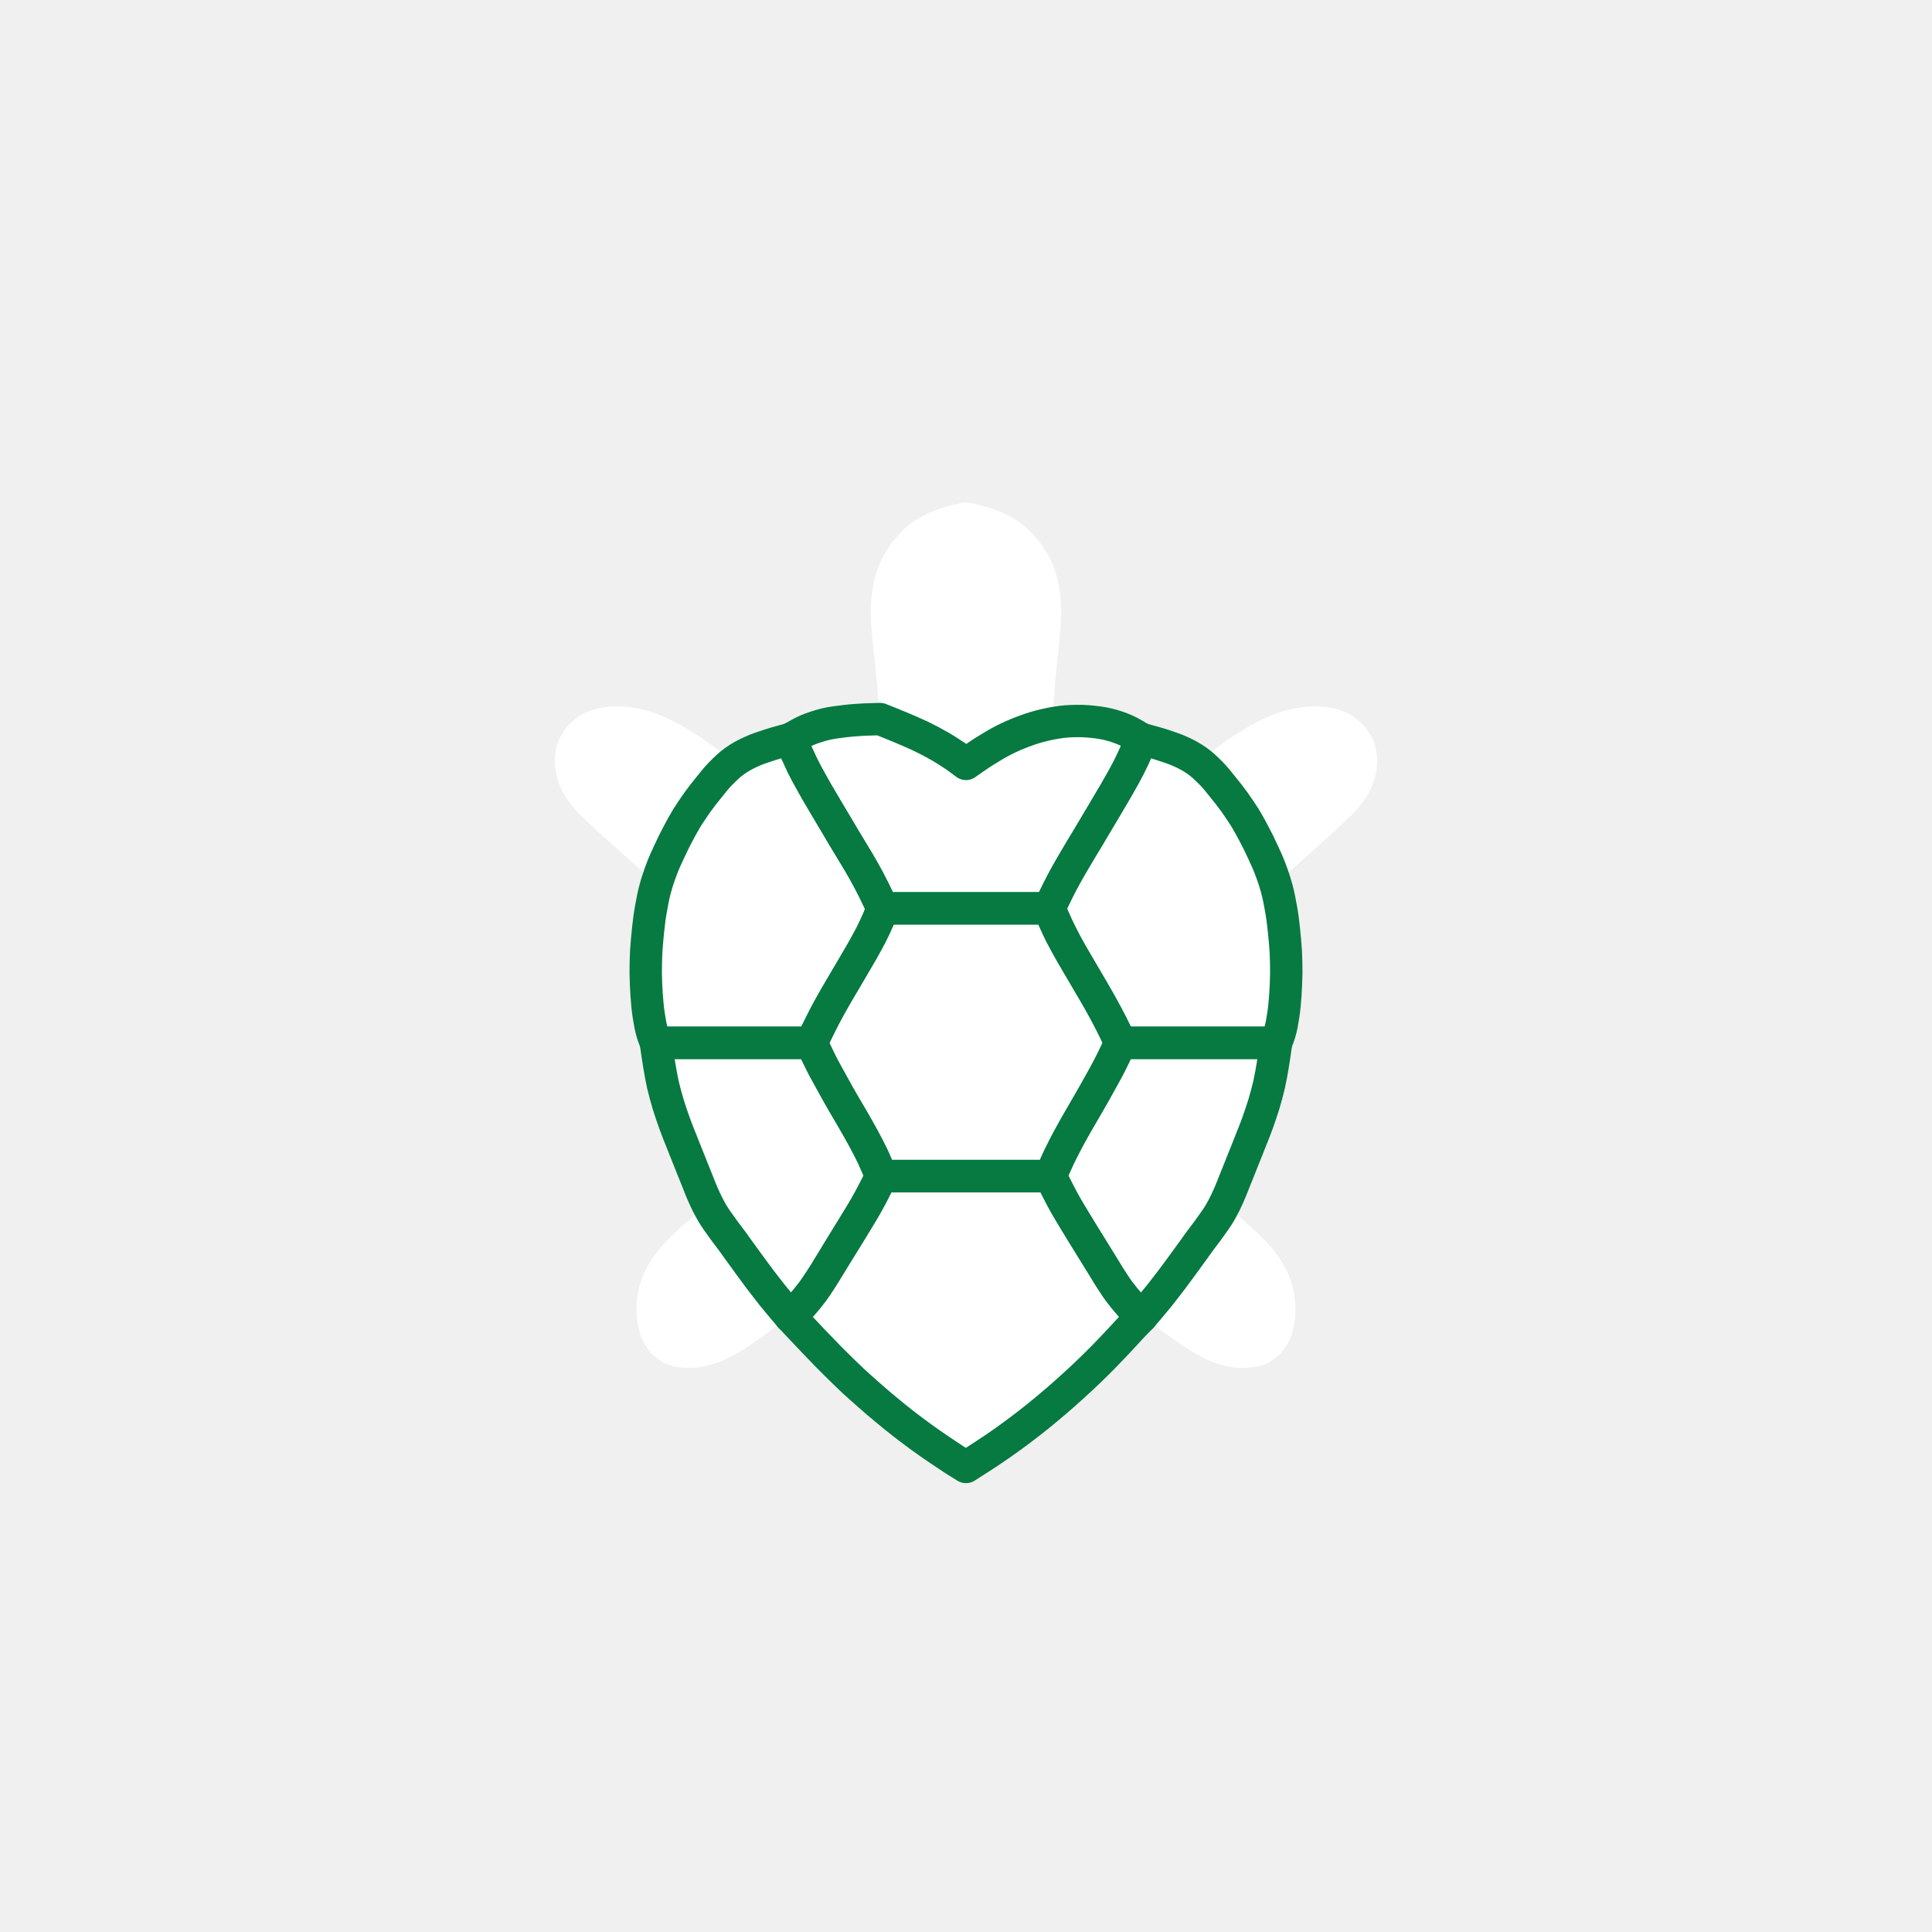
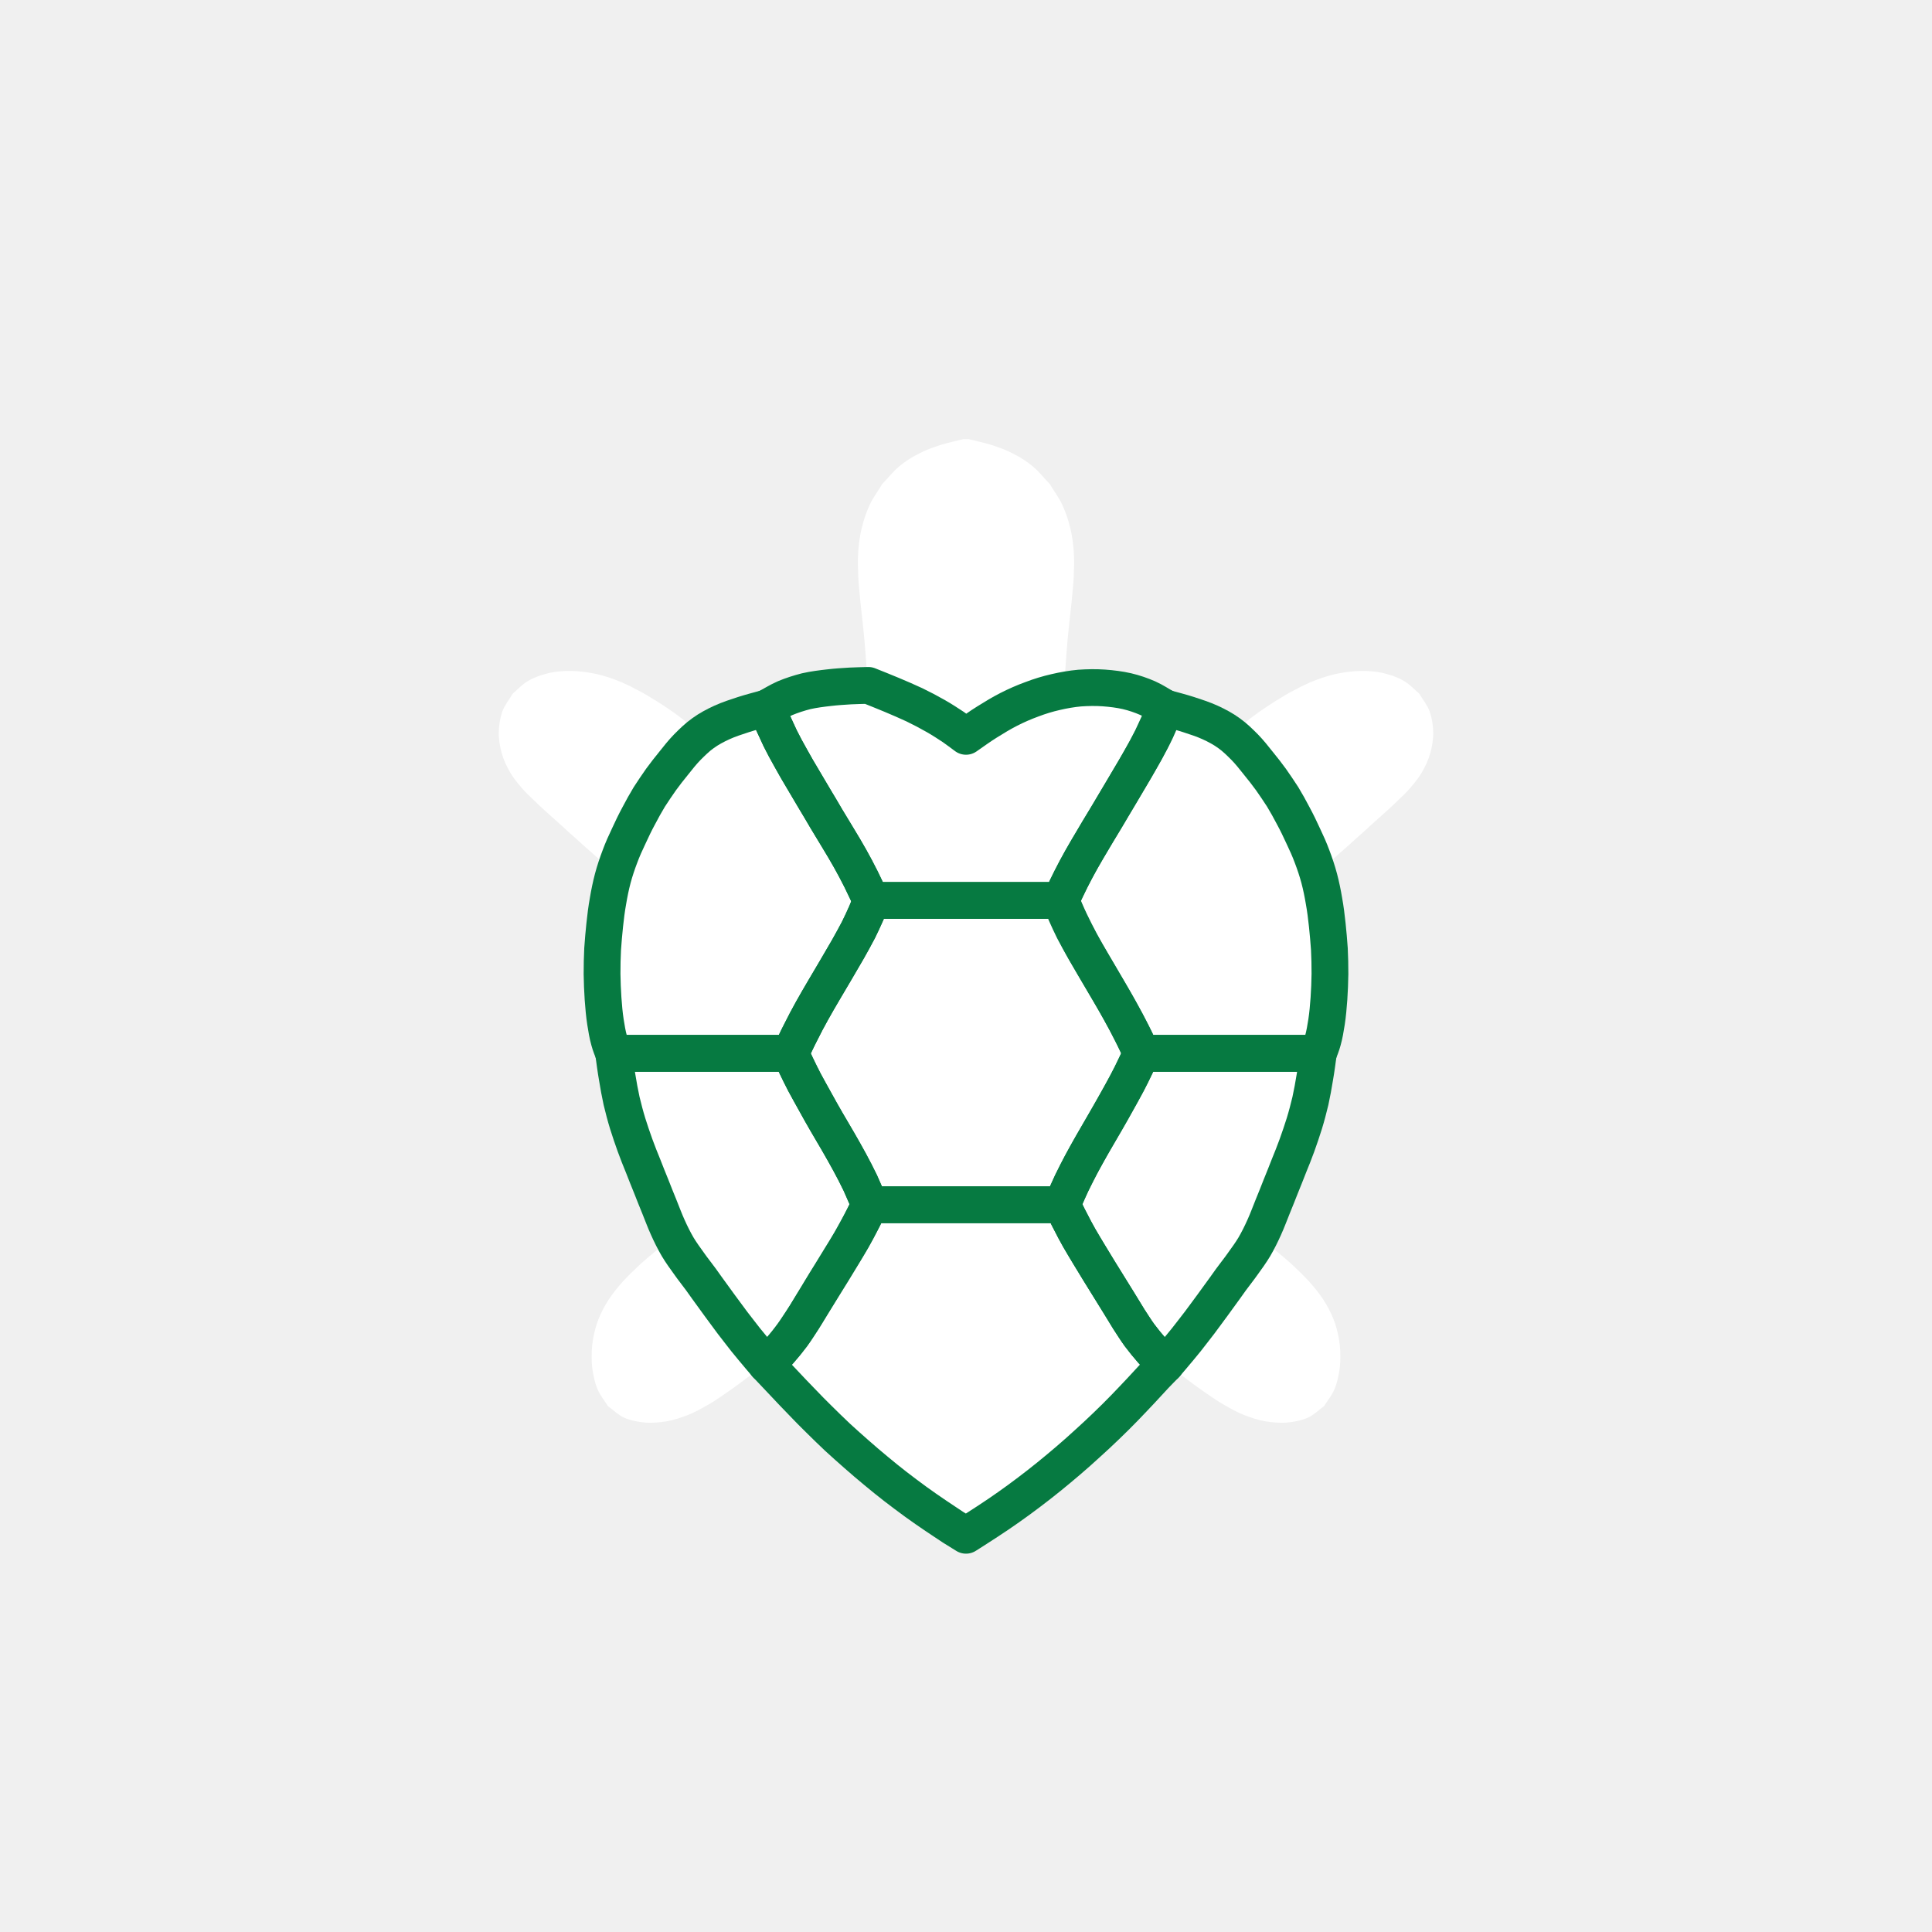
<svg xmlns="http://www.w3.org/2000/svg" width="1024" height="1024" viewBox="0 0 1024 1024">
-   <g transform="translate(512 512) scale(0.66) translate(-625 -633.3)">
+   <g transform="translate(512 512) scale(0.75) translate(-625 -633.3)">
    <g fill="#fff">
      <path d="M556 435C555.9 429 555.9 423 555.8 417C555.6 411 555.4 405.1 555.1 399.1C554.8 393.2 554.4 387.2 553.9 381.3C553.5 375.4 552.9 369.5 552.3 363.7C551.7 357.9 551 352.1 550.4 346.2C549.9 340.4 549.2 334.6 548.9 328.8C548.7 322.9 548.4 317 548.8 311.2C549.2 305.4 549.9 299.5 551.3 293.9C552.6 288.3 554.5 282.7 556.9 277.5C559.3 272.3 562.8 267.7 565.8 262.7C569.8 258.6 573.3 254 577.7 250.3C582 246.7 586.9 243.6 591.9 241.1C596.8 238.5 602.1 236.7 607.3 235C612.5 233.4 617.8 232.3 623 231L627 231C632.2 232.3 637.5 233.4 642.7 235.0C647.9 236.7 653.2 238.5 658.1 241.1C663.1 243.6 668.0 246.7 672.3 250.3C676.7 254.0 680.2 258.6 684.2 262.7C687.2 267.7 690.7 272.3 693.1 277.5C695.5 282.7 697.4 288.3 698.7 293.9C700.1 299.5 700.8 305.4 701.2 311.2C701.6 317.0 701.3 322.9 701.1 328.8C700.8 334.6 700.1 340.4 699.6 346.2C699.0 352.1 698.3 357.9 697.7 363.7C697.1 369.5 696.5 375.4 696.1 381.3C695.6 387.2 695.2 393.2 694.9 399.1C694.6 405.1 694.4 411.0 694.2 417.0C694.1 423.0 694.1 429.0 694.0 435.0Z" transform="translate(0 30)" />
      <path d="M375 559C370.4 556.8 365.6 554.8 361.2 552.3C357 549.9 353 547.1 349.1 544.3C345.4 541.4 342 538.3 338.5 535.2C335 532.2 331.6 529.1 328.2 526C324.8 523 321.4 520 318.1 516.9C314.7 513.9 311.4 510.9 308.1 507.9C304.8 504.9 301.5 502 298.4 498.9C295.2 495.9 292 492.9 289.1 489.5C286.2 486.1 283.2 482.5 280.9 478.6C278.5 474.4 276.3 469.9 275 465.2C273.6 460.4 272.7 455 272.8 450C272.9 445.1 273.8 439.8 275.4 435.2C277.1 430.7 280.3 426.9 282.7 422.8C286.4 419.7 289.6 416 293.8 413.7C298.1 411.2 303.1 409.5 308.1 408.3C313.2 407.1 318.8 406.7 324.2 406.8C329.6 406.9 335.2 407.6 340.6 408.7C345.9 409.8 351.2 411.5 356.2 413.4C361.2 415.3 366 417.7 370.7 420.2C375.4 422.6 379.8 425.3 384.2 428C388.5 430.7 392.7 433.5 396.8 436.4C400.7 439.3 404.6 442.2 408.3 445.2C411.8 448 415.2 451.1 418.4 453.9C421.2 456.5 423.9 459.1 426.3 461.4C428.4 463.4 430.1 465.1 432 467Z" transform="translate(22 18)" />
      <path d="M875 559C879.6 556.8 884.4 554.8 888.8 552.3C893 549.9 897 547.1 900.9 544.3C904.6 541.4 908 538.3 911.5 535.2C915 532.2 918.4 529.1 921.8 526C925.2 523 928.6 520 931.9 516.9C935.3 513.9 938.6 510.9 941.9 507.9C945.2 504.9 948.5 502 951.6 498.9C954.8 495.9 958 492.9 960.9 489.5C963.8 486.1 966.8 482.5 969.1 478.6C971.5 474.4 973.7 469.9 975 465.2C976.4 460.4 977.3 455 977.2 450C977.1 445.1 976.2 439.8 974.6 435.2C972.9 430.7 969.7 426.9 967.3 422.8C963.6 419.7 960.4 416 956.2 413.7C951.9 411.2 946.9 409.5 941.9 408.3C936.8 407.1 931.2 406.7 925.8 406.8C920.4 406.9 914.8 407.6 909.4 408.7C904.1 409.8 898.8 411.5 893.8 413.4C888.8 415.3 884 417.7 879.3 420.2C874.6 422.6 870.2 425.3 865.8 428C861.5 430.7 857.3 433.5 853.2 436.4C849.3 439.3 845.4 442.2 841.7 445.2C838.2 448 834.8 451.1 831.6 453.9C828.8 456.5 826.1 459.1 823.7 461.4C821.6 463.4 819.9 465.1 818 467Z" transform="translate(-22 18)" />
      <path d="M417 833C412.6 835.3 408 837.5 403.8 840C399.7 842.5 395.8 845.1 392 847.8C388.3 850.5 384.8 853.5 381.2 856.5C377.5 859.6 373.9 862.8 370.4 866.3C366.7 869.8 363 873.5 359.7 877.5C356.4 881.5 353.2 885.6 350.6 890.1C348 894.5 345.8 899.2 344.1 904.1C342.5 909.1 341.3 914.4 340.8 919.6C340.3 924.9 340.3 930.4 340.9 935.6C341.6 940.7 342.7 945.9 344.6 950.4C346.5 954.8 349.5 958.4 352 962.4C355.7 965 359.1 968.5 363.2 970.4C367.6 972.4 372.7 973.4 377.6 973.9C382.7 974.4 388.2 973.9 393.3 973.1C398.5 972.2 403.6 970.5 408.5 968.6C413.3 966.7 418 964.1 422.5 961.5C426.9 959 431.1 956.1 435.3 953.2C439.4 950.4 443.4 947.5 447.4 944.5C451.3 941.6 455.2 938.6 459 935.6C462.6 932.7 466.3 929.7 469.7 926.9C472.7 924.5 475.6 922 478.2 919.9C480.3 918.1 482.1 916.6 484 915Z" transform="translate(20 -18)" />
      <path d="M833 833C837.4 835.3 842 837.5 846.2 840C850.3 842.5 854.2 845.1 858 847.8C861.7 850.5 865.2 853.5 868.8 856.5C872.5 859.6 876.1 862.8 879.6 866.3C883.3 869.8 887 873.5 890.3 877.5C893.6 881.5 896.8 885.6 899.4 890.1C902 894.5 904.2 899.2 905.9 904.1C907.5 909.1 908.7 914.4 909.2 919.6C909.7 924.9 909.7 930.4 909.1 935.6C908.4 940.7 907.3 945.9 905.4 950.4C903.5 954.8 900.5 958.4 898 962.4C894.3 965 890.9 968.5 886.8 970.4C882.4 972.4 877.3 973.4 872.4 973.9C867.3 974.4 861.8 973.9 856.7 973.1C851.5 972.2 846.4 970.5 841.5 968.6C836.7 966.7 832 964.1 827.5 961.5C823.1 959 818.9 956.1 814.7 953.2C810.6 950.4 806.6 947.5 802.6 944.5C798.7 941.6 794.8 938.6 791 935.6C787.4 932.7 783.7 929.7 780.3 926.9C777.3 924.5 774.4 922 771.8 919.9C769.7 918.1 767.9 916.6 766 915Z" transform="translate(-20 -18)" />
    </g>
    <g fill="#fff">
      <path d="M558 587C564 587 570 587 576 587C582 587 588 587 594 587C600 587 606 587 612 587C618 587 624 587 630 587C636 587 642.1 587 648 587C653.8 587 659.8 587 665.4 587C670.5 587 675.6 587 680.2 587C684.4 587 688.1 587 692 587C694.2 592.1 696.3 597.2 698.7 602.2C701.1 607.2 703.6 612.1 706.2 617C708.8 621.8 711.6 626.6 714.4 631.4C717.2 636.2 720.1 641 722.9 645.9C725.7 650.7 728.6 655.6 731.3 660.4C733.9 665.1 736.6 669.9 739 674.4C741.2 678.5 743.2 682.5 745 686.2C746.5 689.3 747.7 692.1 749 695C746.6 700 744.3 705.1 741.8 710.1C739.3 715.1 736.7 719.9 734 724.8C731.4 729.5 728.7 734.2 726 738.9C723.3 743.6 720.6 748.3 717.9 753C715.2 757.7 712.4 762.5 709.8 767.3C707.2 772 704.6 776.9 702.4 781.4C700.3 785.5 698.4 789.5 696.7 793.2C695.3 796.3 694.2 799.1 693 802C687 802 681 802 675 802C669 802 663 802 657 802C651 802 645 802 639 802C633 802 627 802 621 802C615 802 609 802 603 802C597.1 802 591.2 802 585.5 802C580.2 802 574.9 802 570 802C565.5 802 561.3 802 557 802C554.8 796.9 552.6 791.7 550.3 786.6C547.9 781.6 545.3 776.6 542.7 771.8C540.1 766.9 537.3 762.2 534.6 757.4C531.9 752.7 529.1 748.1 526.4 743.4C523.7 738.7 521 734 518.4 729.2C515.8 724.6 513.2 719.8 510.8 715.4C508.7 711.3 506.7 707.3 505 703.7C503.5 700.6 502.3 697.9 501 695C503.4 690 505.7 684.9 508.3 679.9C510.8 674.9 513.4 669.9 516.1 665.1C518.8 660.2 521.7 655.3 524.5 650.5C527.3 645.7 530.2 640.9 533 636.1C535.8 631.3 538.7 626.4 541.4 621.7C544 617 546.7 612.3 549 607.8C551 603.7 552.9 599.7 554.5 596C555.9 592.8 556.8 590 558 587Z" />
      <path d="M556 435C561.4 437.2 566.9 439.3 572.3 441.6C577.7 443.9 583.2 446.2 588.5 448.7C593.7 451.2 599 454 603.7 456.7C608.1 459.2 612.2 461.9 616 464.4C619.3 466.7 622 468.8 625 471C629.9 467.6 634.8 464 639.8 460.9C644.9 457.7 650 454.6 655.3 451.9C660.6 449.2 666.1 446.8 671.6 444.8C677.1 442.7 682.7 441 688.4 439.7C694 438.4 699.7 437.4 705.3 436.9C711 436.5 716.8 436.4 722.4 436.8C727.9 437.2 733.6 437.9 738.8 439.1C743.9 440.3 748.8 442 753.4 444C757.9 446 761.8 448.7 766 451C763.8 456.1 761.8 461.4 759.5 466.4C757.1 471.5 754.5 476.4 751.8 481.3C749.1 486.2 746.2 491 743.4 495.8C740.6 500.5 737.8 505.3 735 510C732.2 514.6 729.5 519.3 726.7 524C723.9 528.6 721.1 533.3 718.3 537.9C715.6 542.7 712.7 547.4 710 552.1C707.3 556.7 704.6 561.5 702.2 566C700.1 570 698 574.1 696.2 577.8C694.6 581 693.4 583.9 692 587C686 587 680 587 674 587C668 587 662 587 656 587C650 587 644 587 638 587C632 587 626 587 620 587C614 587 607.9 587 602 587C596.2 587 590.2 587 584.6 587C579.5 587 574.4 587 569.8 587C565.6 587 561.9 587 558 587C555.6 582 553.3 576.9 550.8 571.9C548.3 566.9 545.7 562 543 557.2C540.3 552.4 537.5 547.7 534.7 543.1C531.9 538.4 529.1 533.8 526.3 529.2C523.6 524.5 520.8 519.9 518 515.2C515.2 510.5 512.4 505.8 509.6 501C506.8 496.3 503.9 491.4 501.3 486.6C498.6 481.9 496 477 493.7 472.4C491.7 468.2 489.8 464.1 488.1 460.3C486.6 457 485.4 454.1 484 451C488.4 448.7 492.6 446 497.2 444C502 442 507 440.4 512.1 439.1C517.4 437.9 523 437.2 528.3 436.6C533.3 436 538.4 435.7 543.2 435.4C547.7 435.2 551.7 435.1 556 435Z" />
      <path d="M766 451C771.4 452.5 776.9 453.9 782.2 455.6C787.4 457.3 792.7 459 797.5 461.2C802.3 463.4 806.8 465.8 810.9 468.8C815 471.7 818.5 475.2 822 478.7C825.4 482.2 828.5 486.1 831.5 489.9C834.6 493.7 837.6 497.5 840.5 501.5C843.3 505.5 846.1 509.6 848.8 513.8C851.4 518.1 853.9 522.6 856.3 527.2C858.8 531.8 861.1 536.6 863.3 541.4C865.6 546.2 867.8 551.1 869.6 556C871.5 561 873.2 566.1 874.6 571.3C876 576.6 877.1 582 878 587.4C879 592.9 879.7 598.5 880.3 604.2C880.9 609.9 881.4 615.6 881.8 621.4C882.1 627.2 882.2 633 882.2 638.9C882.1 644.7 881.9 650.6 881.5 656.3C881.1 661.9 880.6 667.6 879.8 672.8C879.1 677.4 878.3 682 877.2 685.9C876.3 689.3 875.1 692 874 695C868 695 862 695 856 695C850 695 844 695 838 695C832 695 826 695 820 695C814 695 808 695 802 695C796 695 790 695 784.1 695C778.1 695 772.2 695 766.4 695C760.6 695 754.8 695 749 695C746.6 690 744.3 684.9 741.7 679.9C739.2 674.9 736.6 669.9 733.9 665.1C731.2 660.2 728.3 655.3 725.5 650.5C722.7 645.7 719.8 640.9 717 636.1C714.2 631.3 711.3 626.4 708.6 621.7C706 617 703.3 612.3 701 607.8C699 603.7 697.1 599.7 695.5 596C694.1 592.8 693.2 590 692 587C694.4 582 696.7 576.9 699.2 571.9C701.7 566.9 704.3 562 707 557.2C709.7 552.4 712.5 547.7 715.3 543.1C718.1 538.4 720.9 533.8 723.7 529.2C726.4 524.5 729.2 519.9 732 515.2C734.8 510.5 737.6 505.8 740.4 501C743.2 496.3 746.1 491.4 748.7 486.6C751.4 481.9 754 477 756.3 472.4C758.3 468.2 760.2 464.1 761.9 460.3C763.4 457 764.6 454.1 766 451Z" />
      <path d="M874 695C873.2 700.7 872.5 706.4 871.5 712C870.6 717.6 869.6 723.1 868.4 728.6C867.1 734 865.7 739.4 864.1 744.6C862.5 749.8 860.7 754.9 858.9 760C857.1 764.9 855.2 769.8 853.2 774.6C851.4 779.4 849.4 784.1 847.5 788.9C845.6 793.7 843.7 798.6 841.7 803.4C839.7 808.3 837.9 813.3 835.7 818.1C833.6 822.8 831.3 827.4 828.8 831.7C826.3 835.9 823.5 839.7 820.7 843.6C818 847.5 815 851.1 812.2 855C809.4 858.9 806.6 862.9 803.7 866.8C800.7 870.9 797.8 875 794.7 879.1C791.7 883.2 788.6 887.4 785.4 891.4C782.3 895.5 779.1 899.5 775.8 903.4C772.6 907.3 769.3 911.1 766 915C762.8 911.7 759.5 908.5 756.4 905C753.4 901.6 750.5 898 747.7 894.3C745 890.6 742.6 886.7 740.1 882.9C737.7 879 735.4 875.2 733 871.3C730.7 867.6 728.4 863.8 726 860C723.7 856.3 721.4 852.5 719 848.7C716.7 844.9 714.3 841 712 837.2C709.7 833.3 707.3 829.5 705.1 825.6C702.9 821.7 700.8 817.8 698.8 813.8C696.7 809.9 694.9 805.9 693 802C695.2 796.9 697.4 791.7 699.7 786.6C702.1 781.6 704.7 776.6 707.3 771.8C709.9 766.9 712.7 762.2 715.4 757.4C718.1 752.7 720.9 748.1 723.6 743.4C726.3 738.7 729 734 731.6 729.2C734.2 724.6 736.8 719.8 739.2 715.4C741.3 711.3 743.3 707.3 745 703.7C746.5 700.6 747.7 697.9 749 695C755 695 761 695 767 695C773 695 779 695 785 695C791 695 797 695 803 695C809 695 815 695 821 695C827 695 833 695 838.9 695C844.9 695 850.8 695 856.6 695C862.4 695 868.2 695 874 695Z" />
      <path d="M484 915C488.1 919.3 492.2 923.7 496.3 928C500.4 932.4 504.5 936.7 508.7 941C512.8 945.3 517 949.6 521.3 953.8C525.5 958 529.9 962.2 534.2 966.3C538.6 970.3 543.1 974.4 547.6 978.3C552.1 982.3 556.6 986.1 561.3 990C565.9 993.8 570.5 997.6 575.2 1001.2C580 1004.9 584.8 1008.5 589.6 1012C594.3 1015.4 599.2 1018.8 603.8 1021.9C607.9 1024.7 612.1 1027.4 615.8 1029.9C619.1 1032 621.9 1033.7 625 1035.6C630 1032.4 635.1 1029.2 640.1 1025.9C645.1 1022.6 650.1 1019.3 655 1015.8C659.9 1012.4 664.7 1008.8 669.5 1005.2C674.3 1001.6 679 997.9 683.7 994.1C688.3 990.4 692.9 986.5 697.5 982.6C702 978.7 706.5 974.8 710.9 970.7C715.4 966.7 719.7 962.6 724.1 958.4C728.4 954.3 732.7 950 736.8 945.8C740.9 941.6 744.9 937.3 748.7 933.3C752.1 929.6 755.4 926 758.5 922.7C761.1 919.9 763.5 917.6 766 915C762.8 911.7 759.5 908.5 756.4 905C753.4 901.6 750.5 898 747.7 894.3C745 890.6 742.6 886.7 740.1 882.9C737.7 879 735.4 875.2 733 871.3C730.7 867.6 728.4 863.8 726 860C723.7 856.3 721.4 852.5 719 848.7C716.7 844.9 714.3 841 712 837.2C709.7 833.3 707.3 829.5 705.1 825.6C702.9 821.7 700.8 817.8 698.8 813.8C696.7 809.9 694.9 805.9 693 802C687 802 681 802 675 802C669 802 663 802 657 802C651 802 645 802 639 802C633 802 627 802 621 802C615 802 609 802 603 802C597.1 802 591.2 802 585.5 802C580.2 802 574.9 802 570 802C565.5 802 561.3 802 557 802C554.8 806.4 552.6 811 550.3 815.3C548 819.6 545.7 823.7 543.4 827.8C541.1 831.8 538.7 835.6 536.3 839.5C534 843.3 531.6 847.1 529.3 850.9C526.9 854.7 524.6 858.5 522.3 862.3C520 866.1 517.8 869.9 515.4 873.7C513.1 877.6 510.7 881.5 508.2 885.2C505.7 889 503.2 892.8 500.5 896.3C497.9 899.8 495.1 903.1 492.3 906.3C489.6 909.3 486.8 912.1 484 915Z" />
      <path d="M376 695C376.8 700.7 377.5 706.4 378.5 712C379.4 717.6 380.4 723.1 381.6 728.6C382.9 734 384.3 739.4 385.9 744.6C387.5 749.8 389.3 754.9 391.1 760C392.9 764.9 394.8 769.8 396.8 774.6C398.6 779.4 400.6 784.1 402.5 788.9C404.4 793.7 406.3 798.6 408.3 803.4C410.3 808.3 412.1 813.3 414.3 818.1C416.4 822.8 418.7 827.4 421.2 831.7C423.7 835.9 426.5 839.7 429.3 843.6C432 847.5 435 851.1 437.8 855C440.6 858.9 443.4 862.9 446.3 866.8C449.3 870.9 452.2 875 455.3 879.1C458.3 883.2 461.4 887.4 464.6 891.4C467.7 895.5 470.9 899.5 474.2 903.4C477.4 907.3 480.7 911.1 484 915C487.2 911.7 490.5 908.5 493.6 905C496.6 901.6 499.5 898 502.3 894.3C505 890.6 507.4 886.7 509.9 882.9C512.3 879 514.6 875.2 517 871.3C519.3 867.6 521.6 863.8 524 860C526.3 856.3 528.6 852.5 531 848.7C533.3 844.9 535.7 841 538 837.2C540.3 833.3 542.7 829.5 544.9 825.6C547.1 821.7 549.2 817.8 551.2 813.8C553.3 809.9 555.1 805.9 557 802C554.8 796.9 552.6 791.7 550.3 786.6C547.9 781.6 545.3 776.6 542.7 771.8C540.1 766.9 537.3 762.2 534.6 757.4C531.9 752.7 529.1 748.1 526.4 743.4C523.7 738.7 521 734 518.4 729.2C515.8 724.6 513.2 719.8 510.8 715.4C508.7 711.3 506.7 707.3 505 703.7C503.5 700.6 502.3 697.9 501 695C495 695 489 695 483 695C477 695 471 695 465 695C459 695 453 695 447 695C441 695 435 695 429 695C423 695 417 695 411.1 695C405.1 695 399.2 695 393.4 695C387.6 695 381.8 695 376 695Z" />
      <path d="M484 451C478.6 452.5 473.1 453.9 467.8 455.6C462.6 457.3 457.3 459 452.5 461.2C447.7 463.4 443.2 465.8 439.1 468.8C435 471.7 431.5 475.2 428 478.7C424.6 482.2 421.5 486.1 418.5 489.9C415.4 493.7 412.4 497.5 409.5 501.5C406.7 505.5 403.9 509.6 401.2 513.8C398.6 518.1 396.1 522.6 393.7 527.2C391.2 531.8 388.9 536.6 386.7 541.4C384.4 546.2 382.2 551.1 380.4 556C378.5 561 376.8 566.1 375.4 571.3C374 576.6 372.9 582 372 587.4C371 592.9 370.3 598.5 369.7 604.2C369.1 609.9 368.6 615.6 368.2 621.4C367.9 627.2 367.8 633 367.8 638.9C367.9 644.7 368.1 650.6 368.5 656.3C368.9 661.9 369.4 667.6 370.2 672.8C370.9 677.4 371.7 682 372.8 685.9C373.7 689.3 374.9 692 376 695C382 695 388 695 394 695C400 695 406 695 412 695C418 695 424 695 430 695C436 695 442 695 448 695C454 695 460 695 465.9 695C471.9 695 477.8 695 483.6 695C489.4 695 495.2 695 501 695C503.4 690 505.7 684.9 508.3 679.9C510.8 674.9 513.4 669.9 516.1 665.1C518.8 660.2 521.7 655.3 524.5 650.5C527.3 645.7 530.2 640.9 533 636.1C535.8 631.3 538.7 626.4 541.4 621.7C544 617 546.7 612.3 549 607.8C551 603.7 552.9 599.7 554.5 596C555.9 592.8 556.8 590 558 587C555.6 582 553.3 576.9 550.8 571.9C548.3 566.9 545.7 562 543 557.2C540.3 552.4 537.5 547.7 534.7 543.1C531.9 538.4 529.1 533.8 526.3 529.2C523.6 524.5 520.8 519.9 518 515.2C515.2 510.5 512.4 505.8 509.6 501C506.8 496.3 503.9 491.4 501.3 486.6C498.6 481.9 496 477 493.7 472.4C491.7 468.2 489.8 464.1 488.1 460.3C486.6 457 485.4 454.1 484 451Z" />
    </g>
    <g fill="none" stroke="#067A41" stroke-width="26" stroke-linecap="round" stroke-linejoin="round">
      <path d="M558 587C564 587 570 587 576 587C582 587 588 587 594 587C600 587 606 587 612 587C618 587 624 587 630 587C636 587 642.1 587 648 587C653.8 587 659.8 587 665.4 587C670.5 587 675.6 587 680.2 587C684.4 587 688.1 587 692 587C694.2 592.1 696.3 597.2 698.7 602.2C701.1 607.2 703.6 612.1 706.2 617C708.8 621.8 711.6 626.6 714.4 631.4C717.2 636.2 720.1 641 722.9 645.9C725.7 650.7 728.6 655.6 731.3 660.4C733.9 665.1 736.6 669.9 739 674.4C741.2 678.5 743.2 682.5 745 686.2C746.5 689.3 747.7 692.1 749 695C746.6 700 744.3 705.1 741.8 710.1C739.3 715.1 736.7 719.9 734 724.8C731.4 729.5 728.7 734.2 726 738.9C723.3 743.6 720.6 748.3 717.9 753C715.2 757.7 712.4 762.5 709.8 767.3C707.2 772 704.6 776.9 702.4 781.4C700.3 785.5 698.4 789.5 696.7 793.2C695.3 796.3 694.2 799.1 693 802C687 802 681 802 675 802C669 802 663 802 657 802C651 802 645 802 639 802C633 802 627 802 621 802C615 802 609 802 603 802C597.1 802 591.2 802 585.5 802C580.2 802 574.9 802 570 802C565.5 802 561.3 802 557 802C554.8 796.9 552.6 791.7 550.3 786.6C547.9 781.6 545.3 776.6 542.7 771.8C540.1 766.9 537.3 762.2 534.6 757.4C531.9 752.7 529.1 748.1 526.4 743.4C523.7 738.7 521 734 518.4 729.2C515.8 724.6 513.2 719.8 510.8 715.4C508.7 711.3 506.7 707.3 505 703.7C503.5 700.6 502.3 697.9 501 695C503.4 690 505.7 684.9 508.3 679.9C510.8 674.9 513.4 669.9 516.1 665.1C518.8 660.2 521.7 655.3 524.5 650.5C527.3 645.7 530.2 640.9 533 636.1C535.8 631.3 538.7 626.4 541.4 621.7C544 617 546.7 612.3 549 607.8C551 603.7 552.9 599.7 554.5 596C555.9 592.8 556.8 590 558 587Z" />
      <path d="M556 435C561.4 437.2 566.9 439.3 572.3 441.6C577.7 443.9 583.2 446.2 588.5 448.7C593.7 451.2 599 454 603.7 456.7C608.1 459.2 612.2 461.9 616 464.4C619.3 466.7 622 468.8 625 471C629.9 467.6 634.8 464 639.8 460.9C644.9 457.7 650 454.6 655.3 451.9C660.6 449.2 666.1 446.8 671.6 444.8C677.1 442.7 682.7 441 688.4 439.7C694 438.4 699.7 437.4 705.3 436.9C711 436.5 716.8 436.4 722.4 436.8C727.9 437.2 733.6 437.9 738.8 439.1C743.9 440.3 748.8 442 753.4 444C757.9 446 761.8 448.7 766 451C763.8 456.1 761.8 461.4 759.5 466.4C757.1 471.5 754.5 476.4 751.8 481.3C749.1 486.2 746.2 491 743.4 495.8C740.6 500.5 737.8 505.3 735 510C732.2 514.6 729.5 519.3 726.7 524C723.9 528.6 721.1 533.3 718.3 537.9C715.6 542.7 712.7 547.4 710 552.1C707.3 556.7 704.6 561.5 702.2 566C700.1 570 698 574.1 696.2 577.8C694.6 581 693.4 583.9 692 587C686 587 680 587 674 587C668 587 662 587 656 587C650 587 644 587 638 587C632 587 626 587 620 587C614 587 607.9 587 602 587C596.2 587 590.2 587 584.6 587C579.5 587 574.4 587 569.8 587C565.6 587 561.9 587 558 587C555.6 582 553.3 576.9 550.8 571.9C548.3 566.9 545.7 562 543 557.2C540.3 552.4 537.5 547.7 534.7 543.1C531.9 538.4 529.1 533.8 526.3 529.2C523.6 524.5 520.8 519.9 518 515.2C515.2 510.5 512.4 505.8 509.6 501C506.8 496.3 503.9 491.4 501.3 486.6C498.6 481.9 496 477 493.7 472.4C491.7 468.2 489.8 464.1 488.1 460.3C486.6 457 485.4 454.1 484 451C488.4 448.7 492.6 446 497.2 444C502 442 507 440.4 512.1 439.1C517.4 437.9 523 437.2 528.3 436.6C533.3 436 538.4 435.7 543.2 435.4C547.7 435.2 551.7 435.1 556 435Z" />
      <path d="M766 451C771.4 452.5 776.9 453.9 782.2 455.6C787.4 457.3 792.7 459 797.5 461.2C802.3 463.4 806.8 465.8 810.9 468.8C815 471.7 818.5 475.2 822 478.7C825.4 482.2 828.5 486.1 831.5 489.9C834.6 493.7 837.6 497.5 840.5 501.5C843.3 505.5 846.1 509.6 848.8 513.8C851.4 518.1 853.9 522.6 856.3 527.2C858.8 531.8 861.1 536.6 863.3 541.4C865.6 546.2 867.8 551.1 869.6 556C871.5 561 873.2 566.1 874.6 571.3C876 576.6 877.1 582 878 587.4C879 592.9 879.7 598.5 880.3 604.2C880.9 609.9 881.4 615.6 881.8 621.4C882.1 627.2 882.2 633 882.2 638.9C882.1 644.7 881.9 650.6 881.5 656.3C881.1 661.9 880.6 667.6 879.8 672.8C879.1 677.4 878.3 682 877.2 685.9C876.3 689.3 875.1 692 874 695C868 695 862 695 856 695C850 695 844 695 838 695C832 695 826 695 820 695C814 695 808 695 802 695C796 695 790 695 784.1 695C778.1 695 772.2 695 766.4 695C760.6 695 754.8 695 749 695C746.6 690 744.3 684.9 741.7 679.9C739.2 674.9 736.6 669.9 733.9 665.1C731.2 660.2 728.3 655.3 725.5 650.5C722.7 645.7 719.8 640.9 717 636.1C714.2 631.3 711.3 626.4 708.6 621.7C706 617 703.3 612.3 701 607.8C699 603.7 697.1 599.7 695.5 596C694.1 592.8 693.2 590 692 587C694.4 582 696.7 576.9 699.2 571.9C701.7 566.9 704.3 562 707 557.2C709.7 552.4 712.5 547.7 715.3 543.1C718.1 538.4 720.9 533.8 723.7 529.2C726.4 524.5 729.2 519.9 732 515.2C734.8 510.5 737.6 505.8 740.4 501C743.2 496.3 746.1 491.4 748.7 486.6C751.4 481.9 754 477 756.3 472.4C758.3 468.2 760.2 464.1 761.9 460.3C763.4 457 764.6 454.1 766 451Z" />
      <path d="M874 695C873.2 700.7 872.5 706.4 871.5 712C870.6 717.6 869.6 723.1 868.4 728.6C867.1 734 865.7 739.4 864.1 744.6C862.5 749.8 860.7 754.9 858.9 760C857.1 764.9 855.2 769.8 853.2 774.6C851.4 779.4 849.4 784.1 847.5 788.9C845.6 793.7 843.7 798.6 841.7 803.4C839.7 808.3 837.9 813.3 835.7 818.1C833.6 822.8 831.3 827.4 828.8 831.7C826.3 835.9 823.5 839.7 820.7 843.6C818 847.5 815 851.1 812.2 855C809.4 858.9 806.6 862.9 803.7 866.8C800.7 870.9 797.8 875 794.7 879.1C791.7 883.2 788.6 887.4 785.4 891.4C782.3 895.5 779.1 899.5 775.8 903.4C772.6 907.3 769.3 911.1 766 915C762.8 911.7 759.5 908.5 756.4 905C753.4 901.6 750.5 898 747.7 894.3C745 890.6 742.6 886.7 740.1 882.9C737.7 879 735.4 875.2 733 871.3C730.7 867.6 728.4 863.8 726 860C723.7 856.3 721.4 852.5 719 848.7C716.7 844.9 714.3 841 712 837.2C709.7 833.3 707.3 829.5 705.1 825.6C702.9 821.7 700.8 817.8 698.8 813.8C696.7 809.9 694.9 805.9 693 802C695.2 796.9 697.4 791.7 699.7 786.6C702.1 781.6 704.7 776.6 707.3 771.8C709.9 766.9 712.7 762.2 715.4 757.4C718.1 752.7 720.9 748.1 723.6 743.4C726.3 738.7 729 734 731.6 729.2C734.2 724.6 736.8 719.8 739.2 715.4C741.3 711.3 743.3 707.3 745 703.7C746.5 700.6 747.7 697.9 749 695C755 695 761 695 767 695C773 695 779 695 785 695C791 695 797 695 803 695C809 695 815 695 821 695C827 695 833 695 838.9 695C844.9 695 850.8 695 856.6 695C862.4 695 868.2 695 874 695Z" />
      <path d="M484 915C488.1 919.3 492.2 923.7 496.3 928C500.4 932.4 504.5 936.7 508.7 941C512.8 945.3 517 949.6 521.3 953.8C525.5 958 529.9 962.2 534.2 966.3C538.6 970.3 543.1 974.4 547.6 978.3C552.1 982.3 556.6 986.1 561.3 990C565.9 993.8 570.5 997.6 575.2 1001.2C580 1004.9 584.8 1008.5 589.6 1012C594.3 1015.4 599.2 1018.8 603.8 1021.9C607.9 1024.7 612.1 1027.4 615.8 1029.9C619.1 1032 621.9 1033.7 625 1035.6C630 1032.4 635.1 1029.2 640.1 1025.9C645.1 1022.6 650.1 1019.3 655 1015.8C659.9 1012.4 664.7 1008.8 669.5 1005.2C674.3 1001.6 679 997.9 683.7 994.1C688.3 990.4 692.9 986.5 697.5 982.6C702 978.7 706.5 974.8 710.9 970.7C715.4 966.7 719.7 962.6 724.1 958.4C728.4 954.3 732.7 950 736.8 945.8C740.9 941.6 744.9 937.3 748.7 933.3C752.1 929.6 755.4 926 758.5 922.7C761.1 919.9 763.5 917.6 766 915C762.8 911.7 759.5 908.5 756.4 905C753.4 901.6 750.5 898 747.7 894.3C745 890.6 742.6 886.7 740.1 882.9C737.7 879 735.4 875.2 733 871.3C730.7 867.6 728.4 863.8 726 860C723.7 856.3 721.4 852.5 719 848.7C716.7 844.9 714.3 841 712 837.2C709.7 833.3 707.3 829.5 705.1 825.6C702.9 821.7 700.8 817.8 698.8 813.8C696.7 809.9 694.9 805.9 693 802C687 802 681 802 675 802C669 802 663 802 657 802C651 802 645 802 639 802C633 802 627 802 621 802C615 802 609 802 603 802C597.1 802 591.2 802 585.5 802C580.2 802 574.9 802 570 802C565.5 802 561.3 802 557 802C554.8 806.4 552.6 811 550.3 815.3C548 819.6 545.7 823.7 543.4 827.8C541.1 831.8 538.7 835.6 536.3 839.5C534 843.3 531.6 847.1 529.3 850.9C526.9 854.7 524.6 858.5 522.3 862.3C520 866.1 517.8 869.9 515.4 873.7C513.1 877.6 510.7 881.5 508.2 885.2C505.7 889 503.2 892.8 500.5 896.3C497.9 899.8 495.1 903.1 492.3 906.3C489.6 909.3 486.8 912.1 484 915Z" />
      <path d="M376 695C376.8 700.7 377.5 706.4 378.5 712C379.4 717.6 380.4 723.1 381.6 728.6C382.9 734 384.3 739.4 385.9 744.6C387.5 749.8 389.3 754.9 391.1 760C392.9 764.9 394.8 769.8 396.8 774.6C398.6 779.4 400.6 784.1 402.5 788.9C404.4 793.7 406.3 798.6 408.3 803.4C410.3 808.3 412.1 813.3 414.3 818.1C416.4 822.8 418.7 827.4 421.2 831.7C423.7 835.9 426.5 839.7 429.3 843.6C432 847.5 435 851.1 437.8 855C440.6 858.9 443.4 862.9 446.3 866.8C449.3 870.9 452.2 875 455.3 879.1C458.3 883.2 461.4 887.4 464.6 891.4C467.7 895.5 470.9 899.5 474.2 903.4C477.4 907.3 480.7 911.1 484 915C487.2 911.7 490.5 908.5 493.6 905C496.6 901.6 499.5 898 502.3 894.3C505 890.6 507.4 886.7 509.9 882.9C512.3 879 514.6 875.2 517 871.3C519.3 867.6 521.6 863.8 524 860C526.3 856.3 528.6 852.5 531 848.7C533.3 844.9 535.7 841 538 837.2C540.3 833.3 542.7 829.5 544.9 825.6C547.1 821.7 549.2 817.8 551.2 813.8C553.3 809.9 555.1 805.9 557 802C554.8 796.9 552.6 791.7 550.3 786.6C547.9 781.6 545.3 776.6 542.7 771.8C540.1 766.9 537.3 762.2 534.6 757.4C531.9 752.7 529.1 748.1 526.4 743.4C523.7 738.7 521 734 518.4 729.2C515.8 724.6 513.2 719.8 510.8 715.4C508.7 711.3 506.7 707.3 505 703.7C503.5 700.6 502.3 697.9 501 695C495 695 489 695 483 695C477 695 471 695 465 695C459 695 453 695 447 695C441 695 435 695 429 695C423 695 417 695 411.1 695C405.1 695 399.2 695 393.4 695C387.6 695 381.8 695 376 695Z" />
      <path d="M484 451C478.6 452.5 473.1 453.9 467.8 455.6C462.6 457.3 457.3 459 452.5 461.2C447.7 463.4 443.2 465.8 439.1 468.8C435 471.7 431.5 475.2 428 478.7C424.6 482.2 421.5 486.1 418.5 489.9C415.4 493.7 412.4 497.5 409.5 501.5C406.7 505.5 403.9 509.6 401.2 513.8C398.6 518.1 396.1 522.6 393.7 527.2C391.2 531.8 388.9 536.6 386.7 541.4C384.4 546.2 382.2 551.1 380.4 556C378.5 561 376.8 566.1 375.4 571.3C374 576.6 372.9 582 372 587.4C371 592.9 370.3 598.5 369.7 604.2C369.1 609.9 368.6 615.6 368.2 621.4C367.9 627.2 367.8 633 367.8 638.9C367.9 644.7 368.1 650.6 368.5 656.3C368.9 661.9 369.4 667.6 370.2 672.8C370.9 677.4 371.7 682 372.8 685.9C373.7 689.3 374.9 692 376 695C382 695 388 695 394 695C400 695 406 695 412 695C418 695 424 695 430 695C436 695 442 695 448 695C454 695 460 695 465.9 695C471.9 695 477.8 695 483.6 695C489.4 695 495.2 695 501 695C503.4 690 505.7 684.9 508.3 679.9C510.8 674.9 513.4 669.9 516.1 665.1C518.8 660.2 521.7 655.3 524.5 650.5C527.3 645.7 530.2 640.9 533 636.1C535.8 631.3 538.7 626.4 541.4 621.7C544 617 546.7 612.3 549 607.8C551 603.7 552.9 599.7 554.5 596C555.9 592.8 556.8 590 558 587C555.6 582 553.3 576.9 550.8 571.9C548.3 566.9 545.7 562 543 557.2C540.3 552.4 537.5 547.7 534.7 543.1C531.9 538.4 529.1 533.8 526.3 529.2C523.6 524.5 520.8 519.9 518 515.2C515.2 510.5 512.4 505.8 509.6 501C506.8 496.3 503.9 491.4 501.3 486.6C498.6 481.9 496 477 493.7 472.4C491.7 468.2 489.8 464.1 488.1 460.3C486.6 457 485.4 454.1 484 451Z" />
    </g>
  </g>
</svg>
